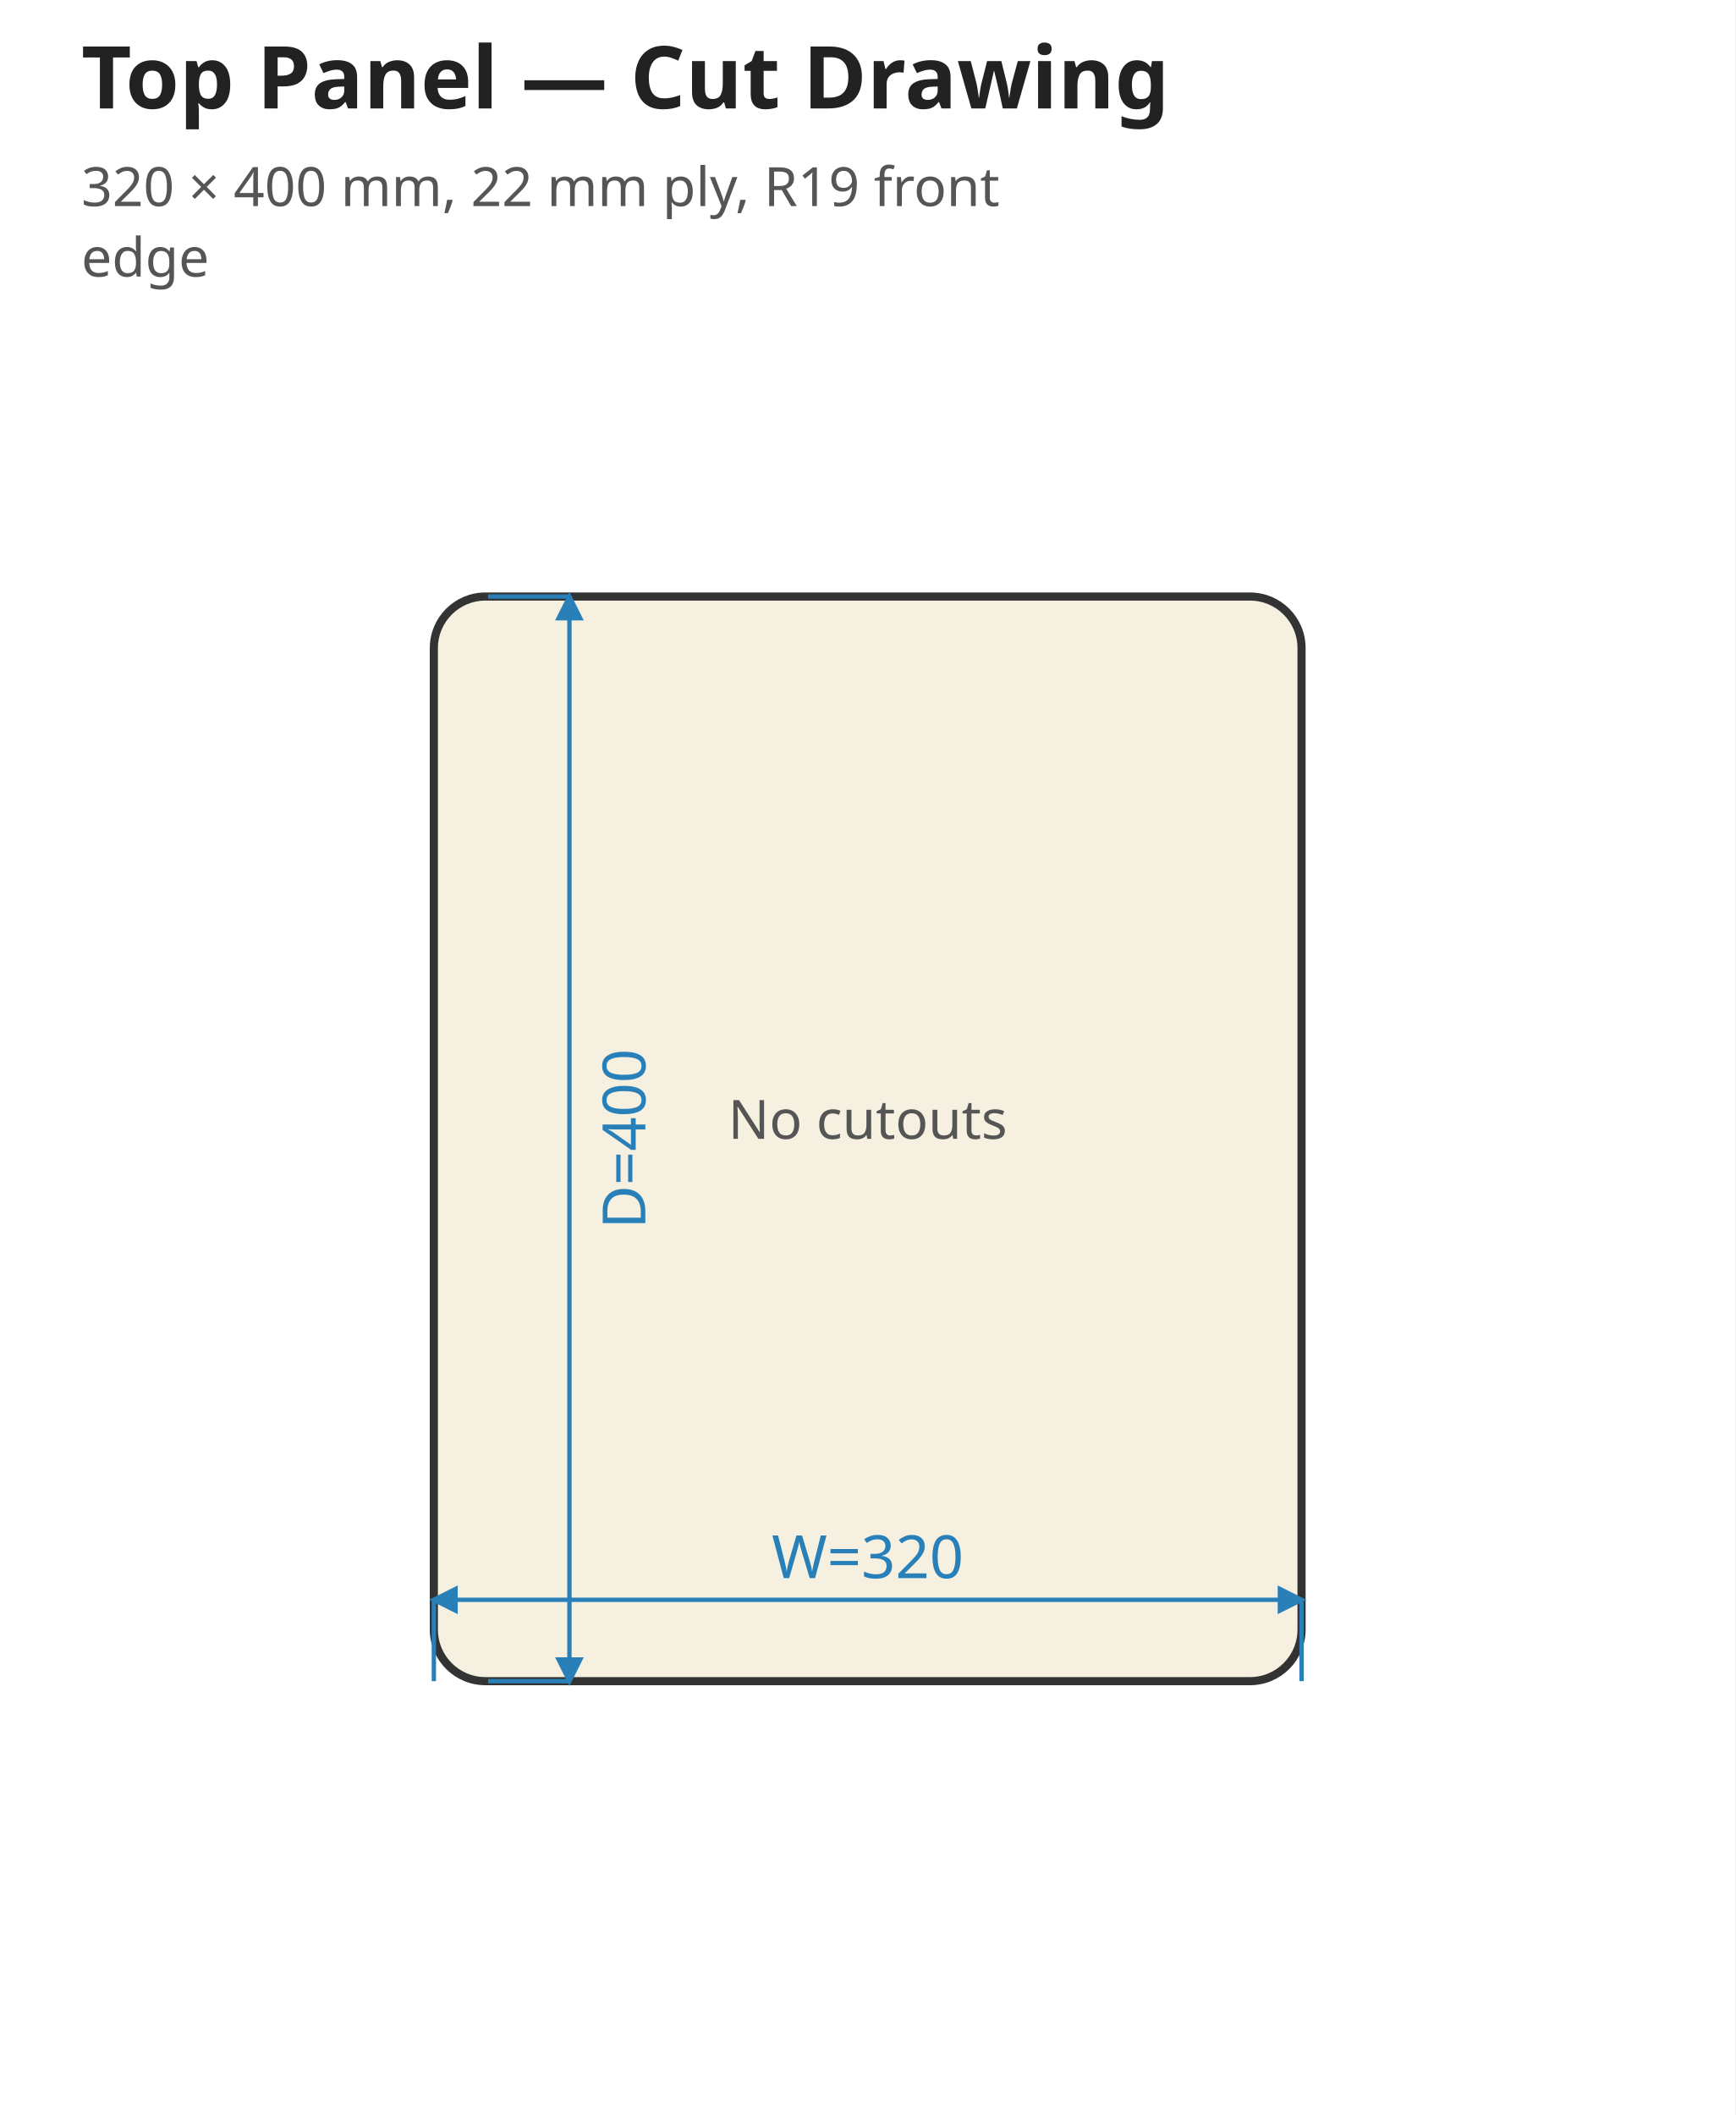
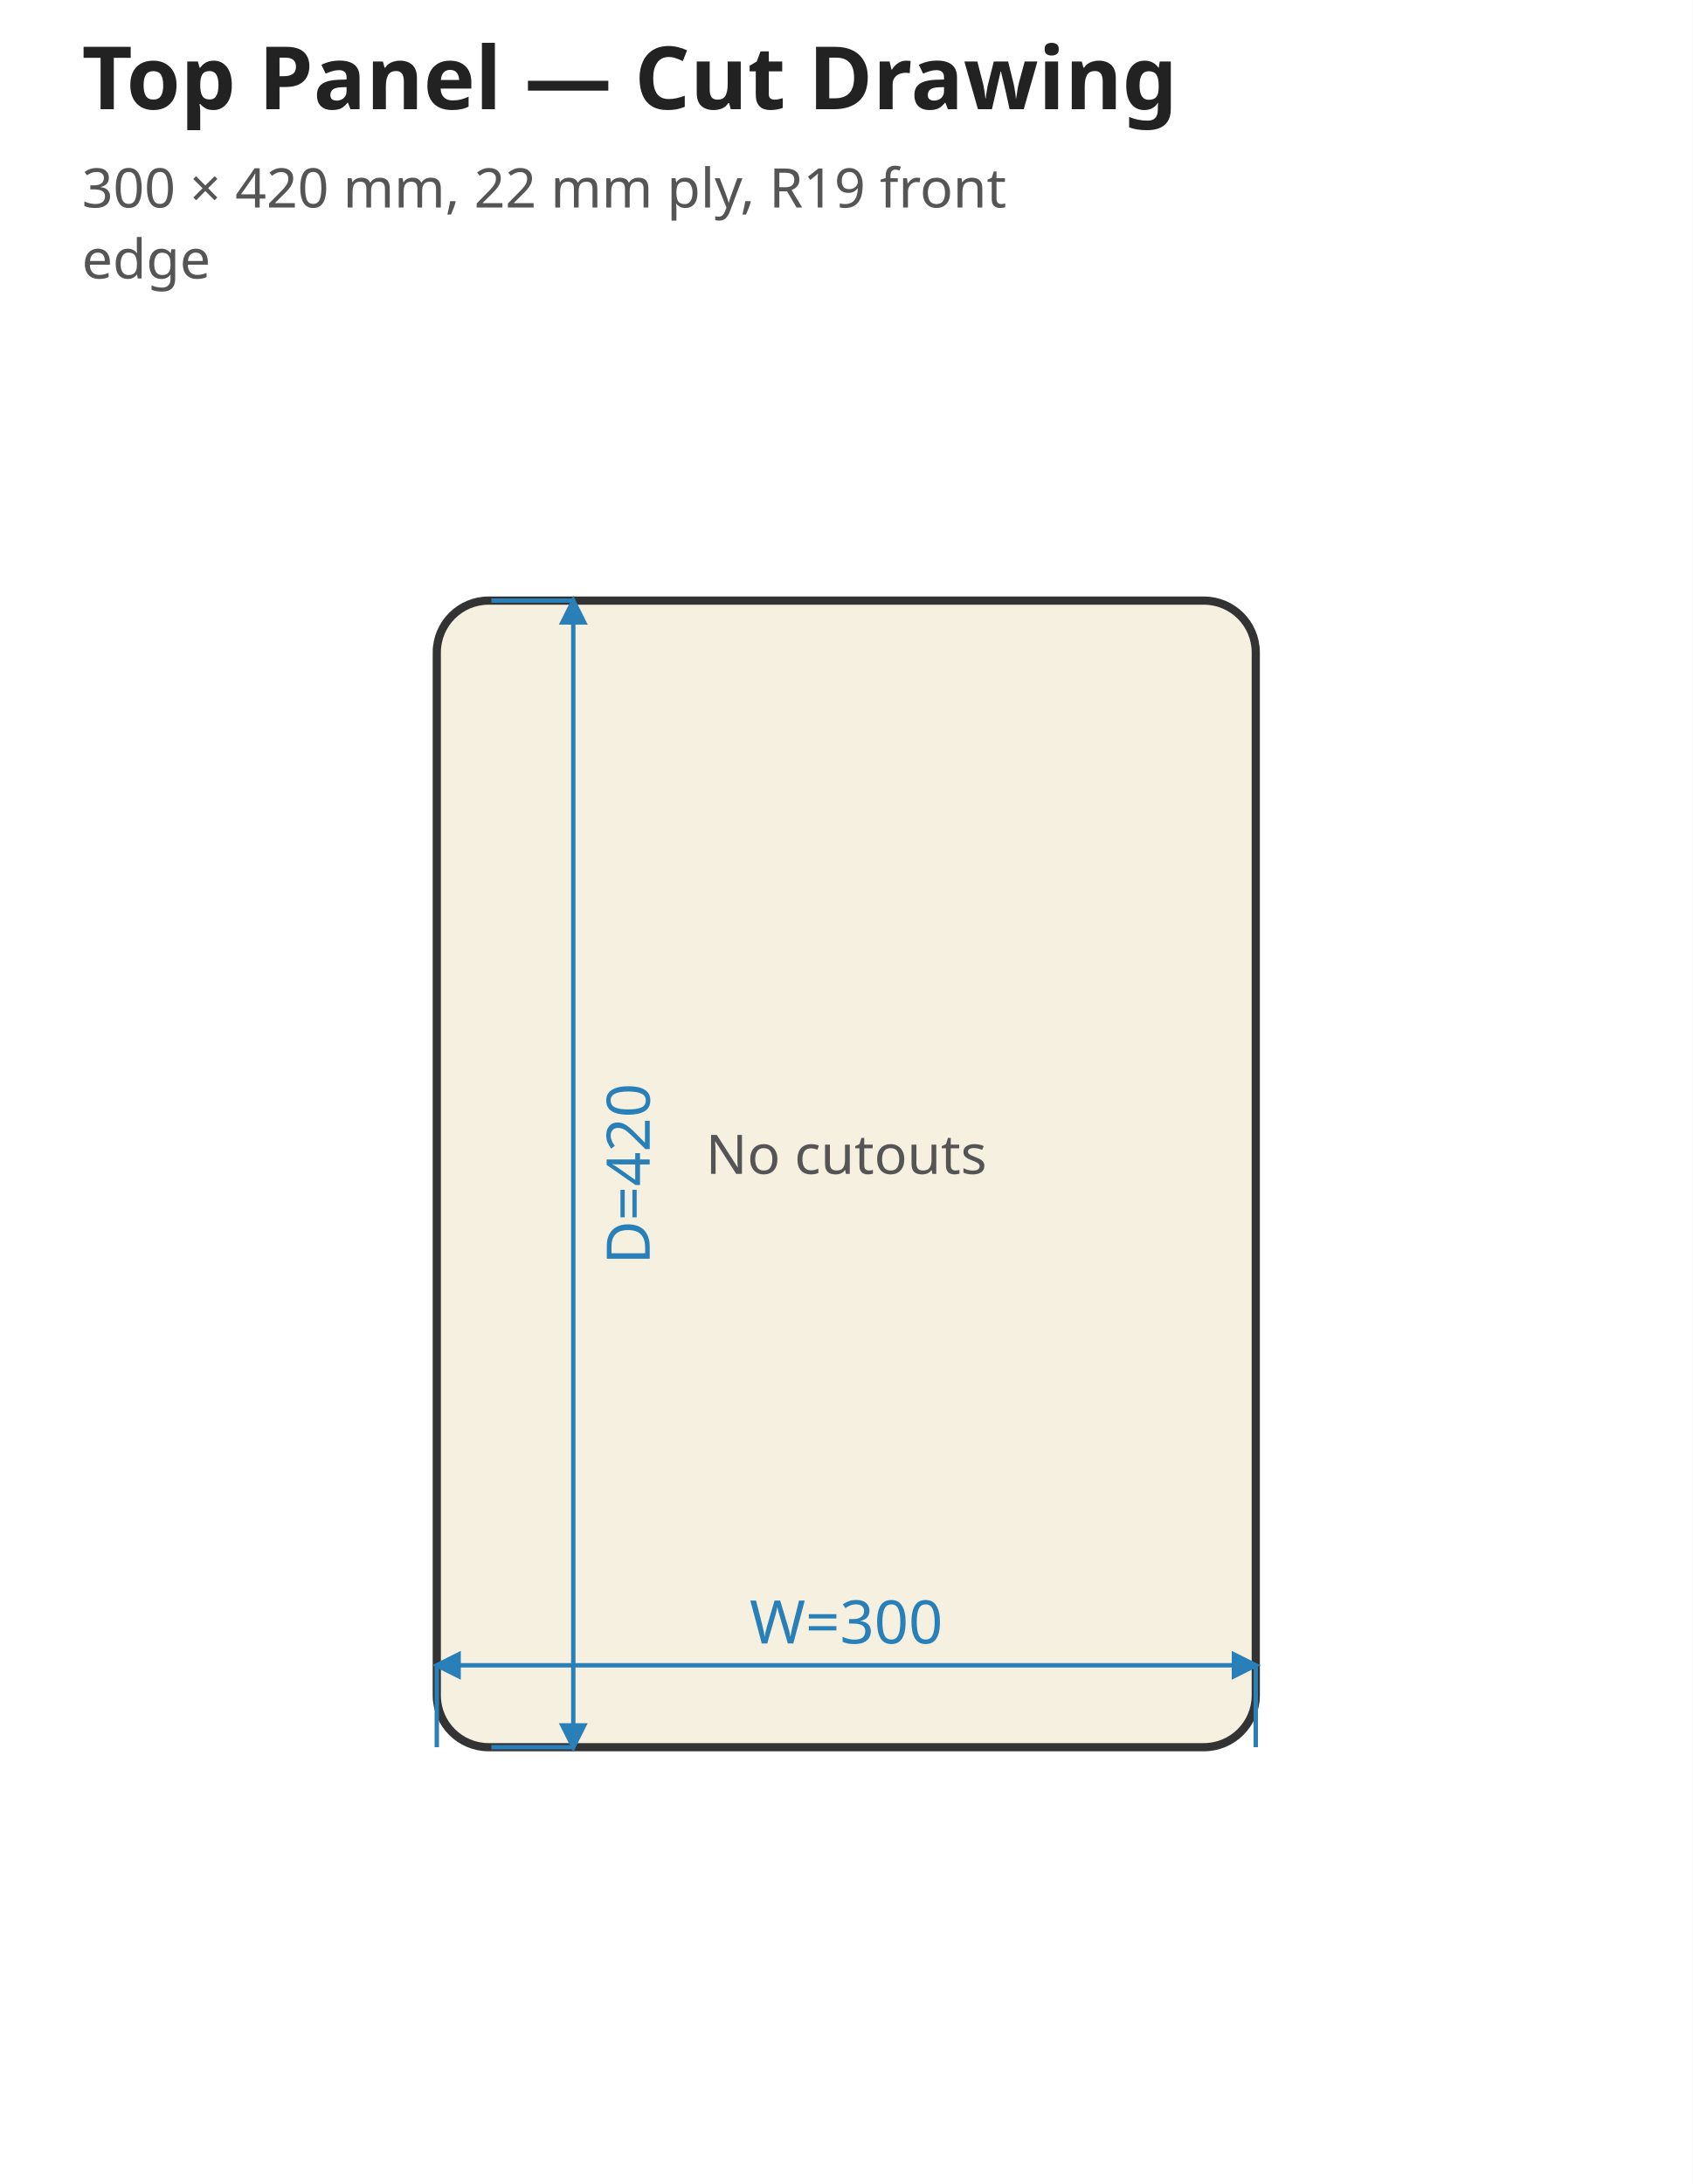
- <svg xmlns="http://www.w3.org/2000/svg" width="320" height="390" viewBox="0 0 320 390">
+ <svg xmlns="http://www.w3.org/2000/svg" width="310" height="400" viewBox="0 0 310 400">
  <style>.panel { fill: #f5f0e0; stroke: #333; stroke-width: 1.5; }
.cutout { fill: none; stroke: #c0392b; stroke-width: 1.2; stroke-dasharray: 6,3; }
.rebate { fill: #faebe0; stroke: #e67e22; stroke-width: 1.0; stroke-dasharray: 4,2; }
.pilot { fill: #333; }
.dim-line { stroke: #2980b9; stroke-width: 0.8; fill: none; }
.dim-text { fill: #2980b9; font-family: sans-serif; font-size: 11px; text-anchor: middle; }
.dim-text-v { fill: #2980b9; font-family: sans-serif; font-size: 11px; text-anchor: middle; }
.label { fill: #333; font-family: sans-serif; font-size: 12px; text-anchor: middle; font-weight: bold; }
.label-sm { fill: #555; font-family: sans-serif; font-size: 10px; text-anchor: middle; }
.label-driver { fill: #c0392b; font-family: sans-serif; font-size: 11px; text-anchor: middle; font-weight: bold; }
.title-text { fill: #222; font-family: sans-serif; font-size: 16px; font-weight: bold; }
.subtitle { fill: #555; font-family: sans-serif; font-size: 10px; }
.note { fill: #555; font-family: sans-serif; font-size: 10px; }
.arrow { stroke: #2980b9; stroke-width: 0.8; fill: #2980b9; }
.center-line { stroke: #888; stroke-width: 0.5; stroke-dasharray: 8,3,2,3; }
</style>
-   <rect width="320" height="390" fill="white" />
+   <rect width="310" height="400" fill="white" />
  <text x="15.0" y="20.0" class="title-text">Top Panel — Cut Drawing</text>
-   <text x="15.0" y="38.0" class="subtitle">320 × 400 mm, 22 mm ply, R19 front</text>
+   <text x="15.0" y="38.0" class="subtitle">300 × 420 mm, 22 mm ply, R19 front</text>
  <text x="15.0" y="51.0" class="subtitle">edge</text>
-   <rect x="80.0" y="110.0" width="160.0" height="200.0" rx="9.5" ry="9.5" class="panel" />
-   <line x1="80.0" y1="310.0" x2="80.0" y2="295.0" class="dim-line" />
-   <line x1="240.0" y1="310.0" x2="240.0" y2="295.0" class="dim-line" />
-   <line x1="80.0" y1="295.0" x2="240.0" y2="295.0" class="dim-line" />
-   <polygon points="80.0,295.0 84.0,293.0 84.0,297.0" class="arrow" />
-   <polygon points="240.0,295.0 236.0,293.0 236.0,297.0" class="arrow" />
-   <text x="160.0" y="291.0" class="dim-text">W=320</text>
+   <rect x="80.0" y="110.0" width="150.0" height="210.0" rx="9.5" ry="9.5" class="panel" />
+   <line x1="80.0" y1="320.0" x2="80.0" y2="305.0" class="dim-line" />
+   <line x1="230.0" y1="320.0" x2="230.0" y2="305.0" class="dim-line" />
+   <line x1="80.0" y1="305.0" x2="230.0" y2="305.0" class="dim-line" />
+   <polygon points="80.0,305.0 84.0,303.0 84.0,307.0" class="arrow" />
+   <polygon points="230.0,305.0 226.0,303.0 226.0,307.0" class="arrow" />
+   <text x="155.0" y="301.0" class="dim-text">W=300</text>
  <line x1="90.0" y1="110.0" x2="105.0" y2="110.0" class="dim-line" />
-   <line x1="90.0" y1="310.0" x2="105.0" y2="310.0" class="dim-line" />
-   <line x1="105.0" y1="110.0" x2="105.0" y2="310.0" class="dim-line" />
+   <line x1="90.0" y1="320.0" x2="105.0" y2="320.0" class="dim-line" />
+   <line x1="105.0" y1="110.0" x2="105.0" y2="320.0" class="dim-line" />
  <polygon points="105.0,110.0 103.0,114.0 107.0,114.0" class="arrow" />
-   <polygon points="105.0,310.0 103.0,306.0 107.0,306.0" class="arrow" />
-   <text x="119.0" y="210.0" class="dim-text-v" transform="rotate(-90 119.0 210.0)">D=400</text>
-   <text x="160.0" y="210.0" class="label-sm">No cutouts</text>
+   <polygon points="105.0,320.0 103.0,316.0 107.0,316.0" class="arrow" />
+   <text x="119.0" y="215.0" class="dim-text-v" transform="rotate(-90 119.0 215.0)">D=420</text>
+   <text x="155.0" y="215.0" class="label-sm">No cutouts</text>
</svg>
